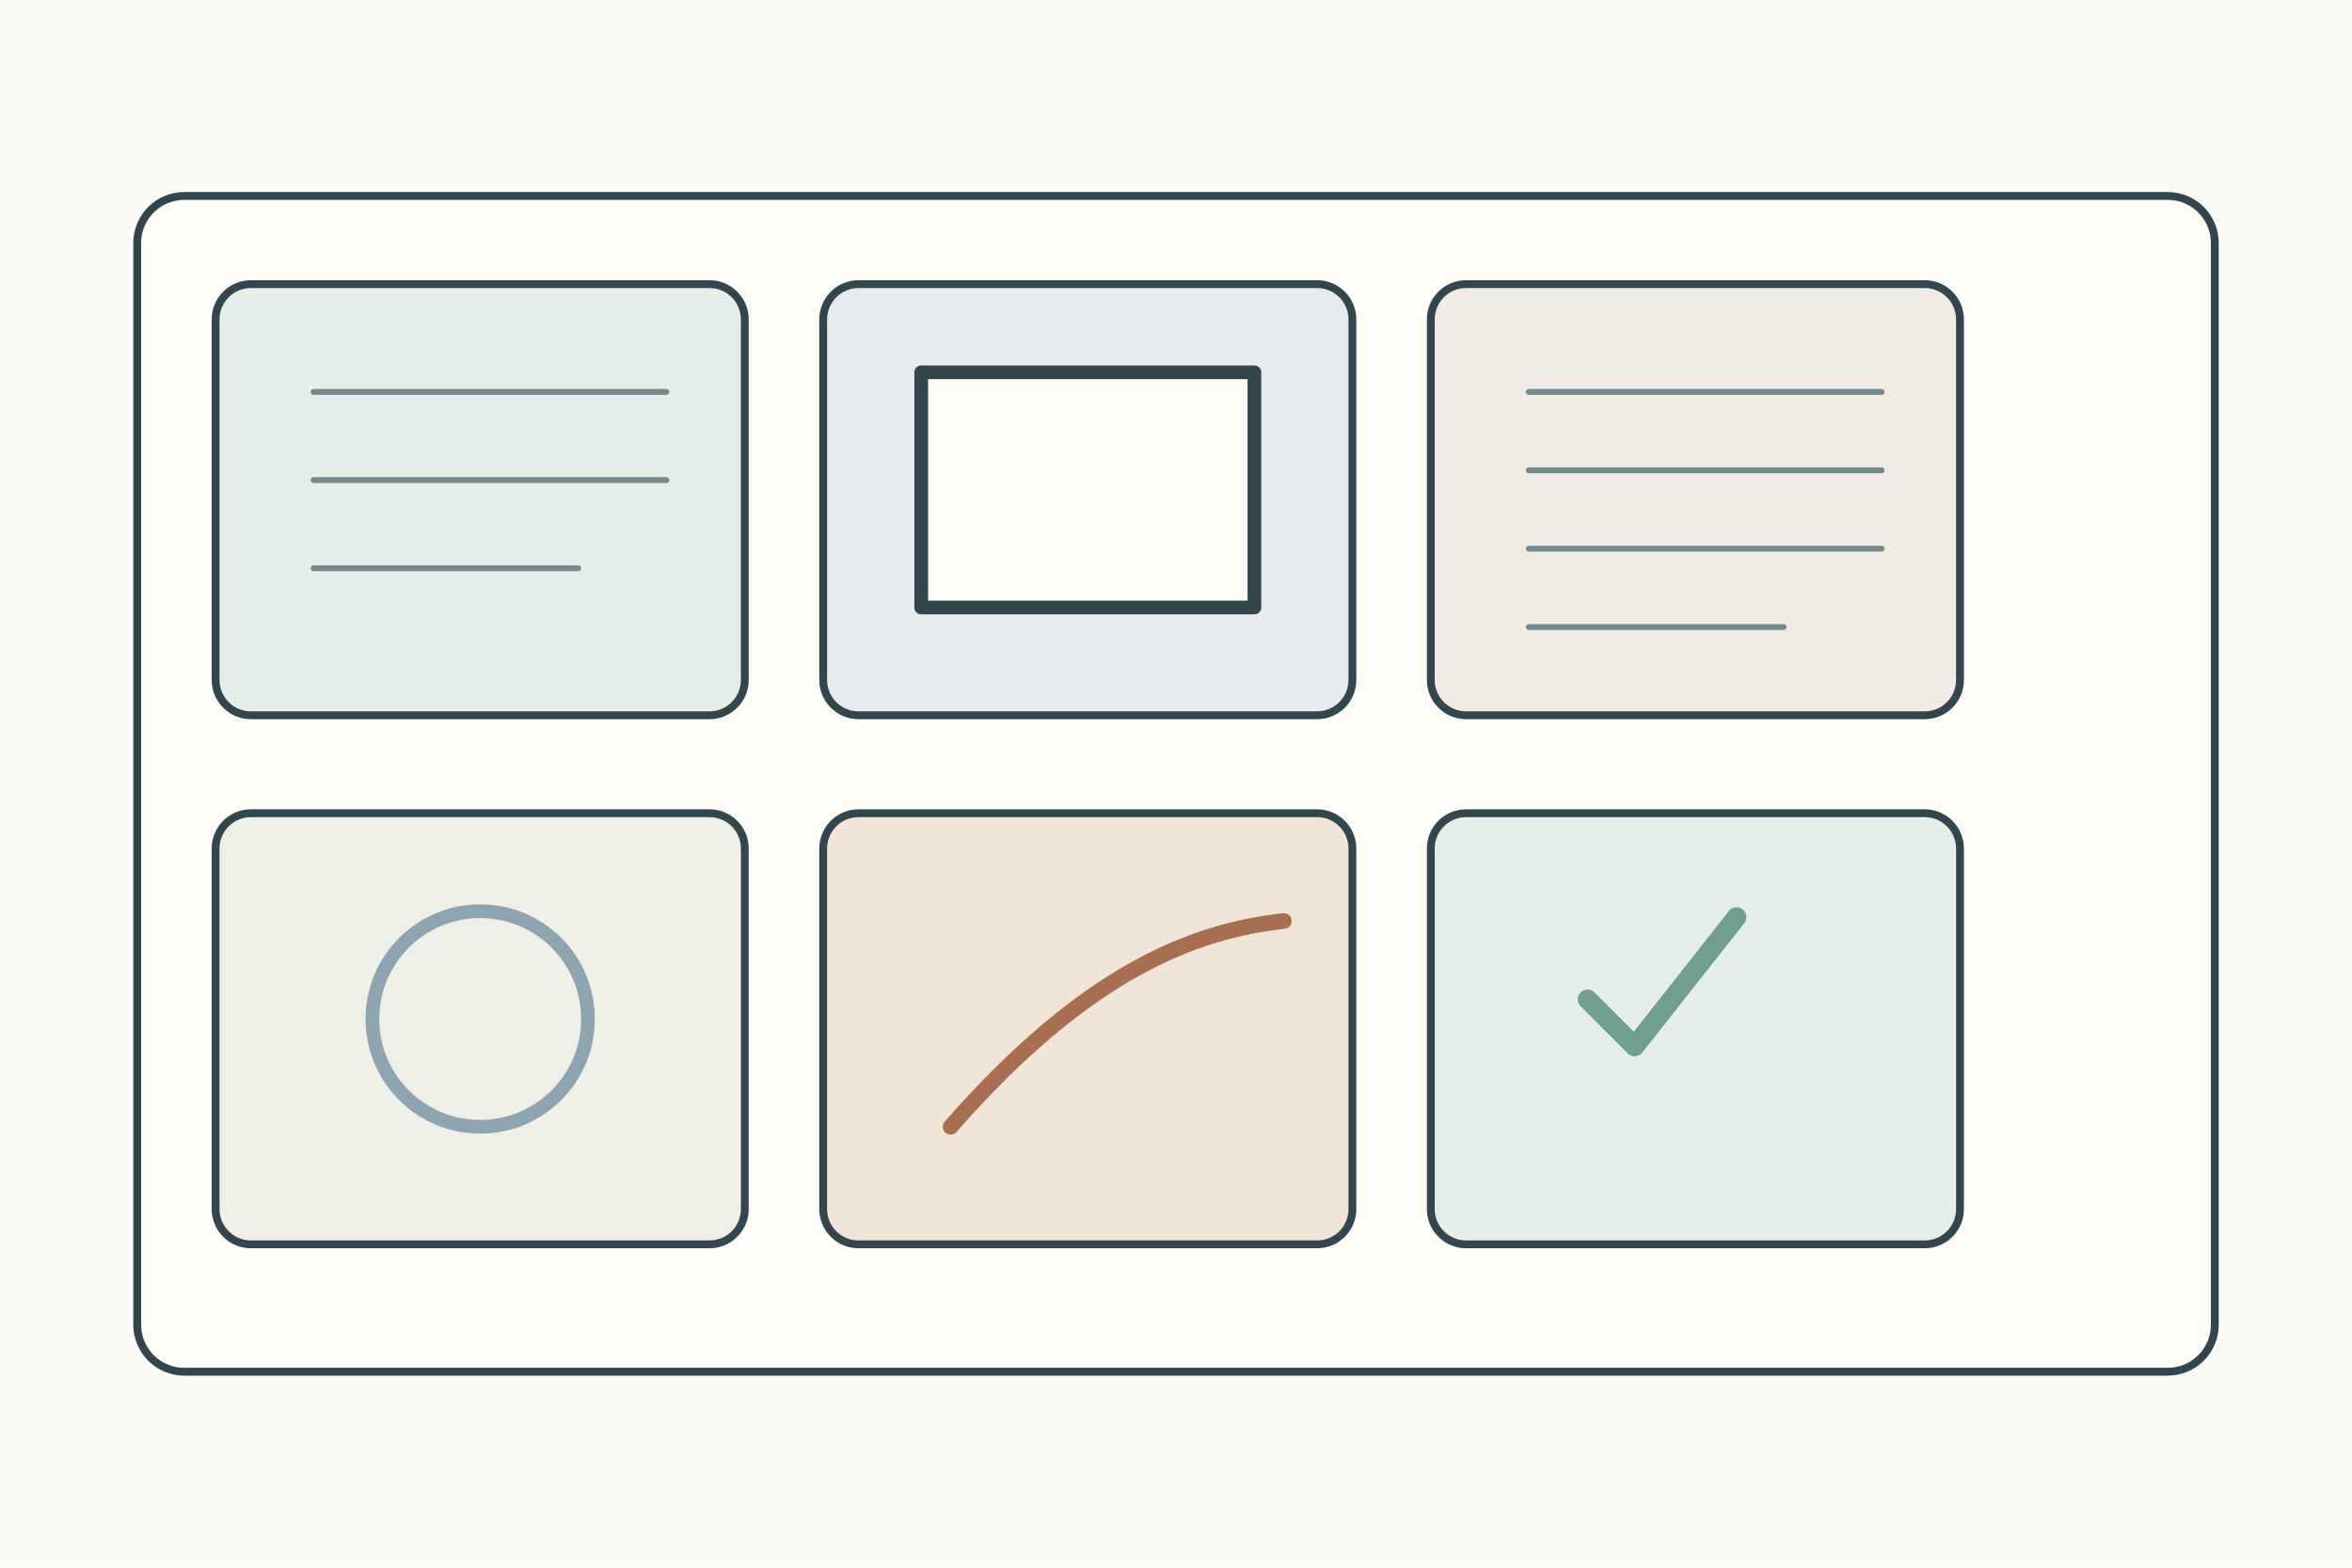
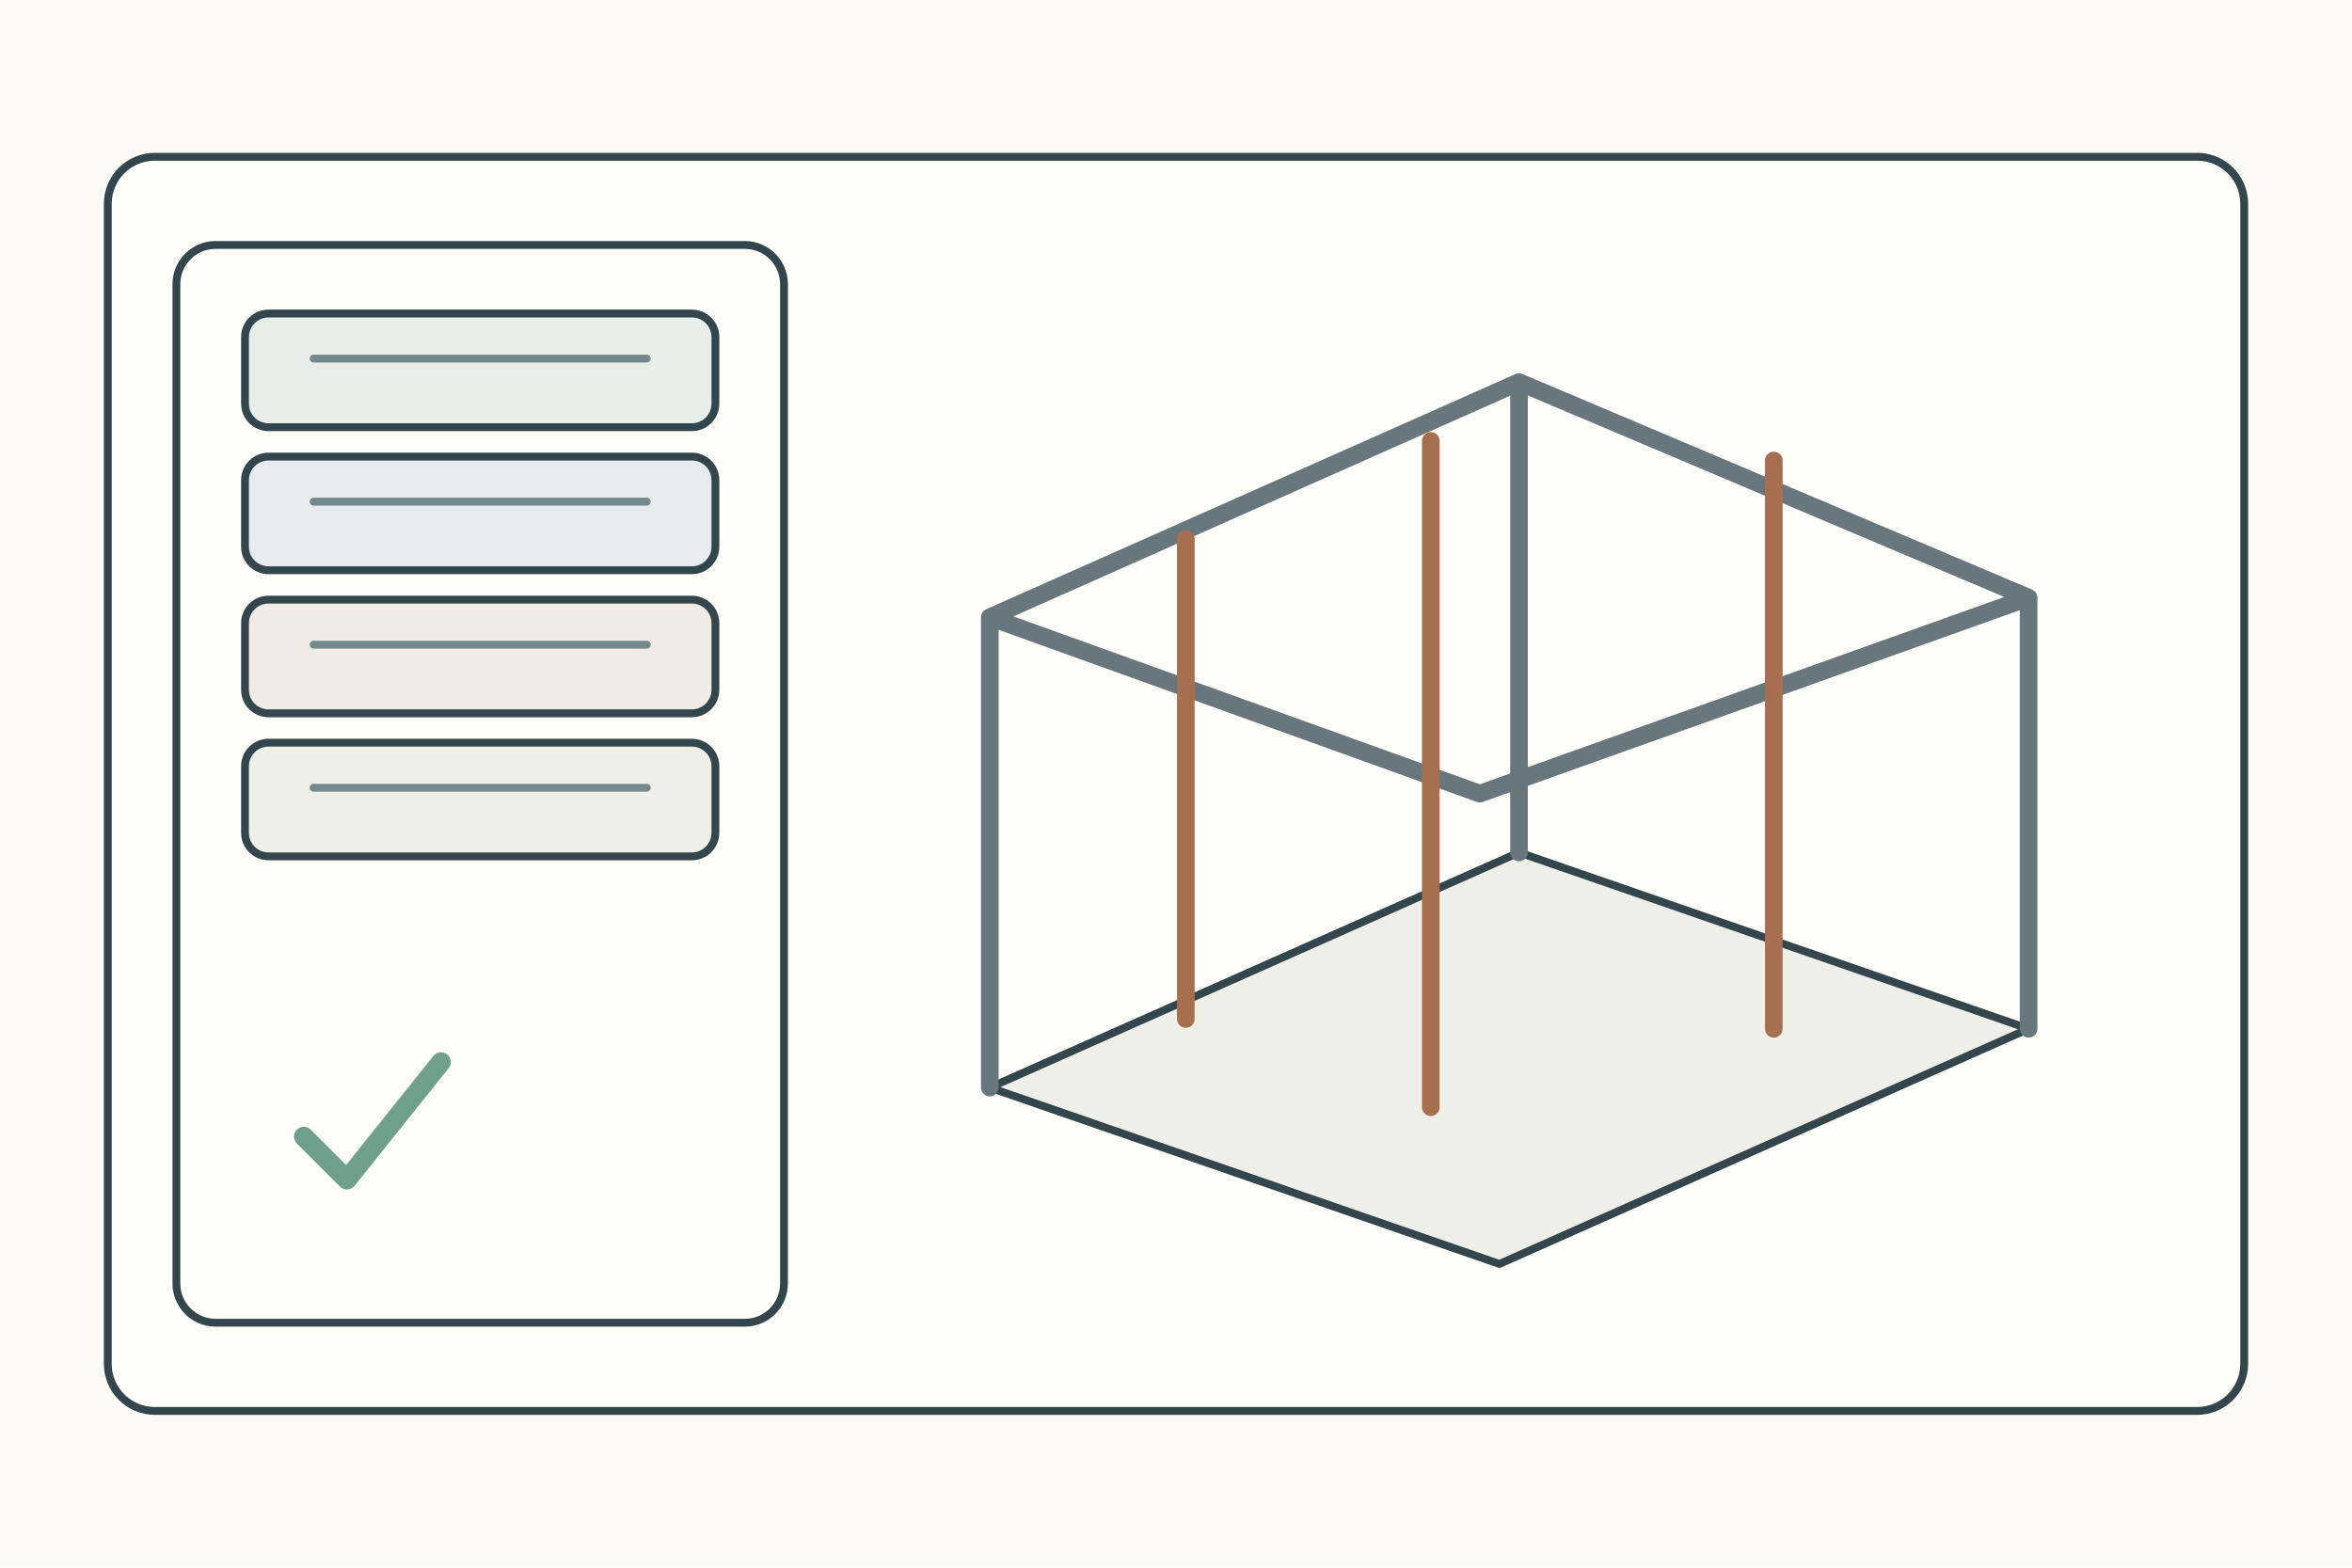
<svg xmlns="http://www.w3.org/2000/svg" width="1200" height="800">
  <rect width="1200" height="800" fill="#fbfaf4" />
  <g stroke="#34464d" stroke-width="4" fill="none" stroke-linecap="round" stroke-linejoin="round">
-     <rect x="70" y="100" width="1060" height="600" rx="24" fill="#fffef9" />
-     <g transform="translate(110 145)">
-       <g>
-         <rect width="270" height="220" rx="18" fill="#e5eee8" />
-         <path d="M50 55h180M50 100h180M50 145h135" stroke="#75888d" stroke-width="3" />
-       </g>
-       <g transform="translate(310 0)">
-         <rect width="270" height="220" rx="18" fill="#e7ebef" />
-         <rect x="50" y="45" width="170" height="120" fill="#fffef9" stroke-width="7" />
-       </g>
-       <g transform="translate(620 0)">
-         <rect width="270" height="220" rx="18" fill="#f0ece5" />
-         <path d="M50 55h180M50 95h180M50 135h180M50 175h130" stroke="#75888d" stroke-width="3" />
-       </g>
-       <g transform="translate(0 270)">
-         <rect width="270" height="220" rx="18" fill="#eef0e8" />
-         <circle cx="135" cy="105" r="55" fill="none" stroke="#8ea4b0" stroke-width="7" />
-       </g>
-       <g transform="translate(310 270)">
-         <rect width="270" height="220" rx="18" fill="#f0e5d7" />
-         <path d="M65 160c70-80 125-100 170-105" stroke="#a66f50" stroke-width="8" />
-       </g>
-       <g transform="translate(620 270)">
-         <rect width="270" height="220" rx="18" fill="#e5eee8" />
-         <path d="M80 95l24 24 52-66" stroke="#6f9f8d" stroke-width="10" />
+     <rect x="55" y="80" width="1090" height="640" rx="24" fill="#fffef9" />
+     <g transform="translate(90 125)">
+       <rect width="310" height="550" rx="20" fill="#fffef9" />
+       <rect x="35" y="35" width="240" height="58" rx="12" fill="#e7eee9" />
+       <rect x="35" y="108" width="240" height="58" rx="12" fill="#e7ebef" />
+       <rect x="35" y="181" width="240" height="58" rx="12" fill="#f0ece5" />
+       <rect x="35" y="254" width="240" height="58" rx="12" fill="#eef0e8" />
+       <path d="M70 58h170M70 131h170M70 204h170M70 277h170" stroke="#75888d" />
+       <path d="M65 455l22 22 48-60" stroke="#6f9f8d" stroke-width="10" />
+       <g transform="translate(365 10)">
+         <path d="M50 420L310 510L580 390L320 300Z" fill="#eef0e8" />
+         <path d="M50 420V180L320 60V300M580 390V170L320 60M50 180L300 270L580 170" stroke="#68777d" stroke-width="9" />
+         <path d="M150 385V140M275 430V90M450 390V100" stroke="#a66f50" stroke-width="9" />
      </g>
    </g>
  </g>
</svg>
